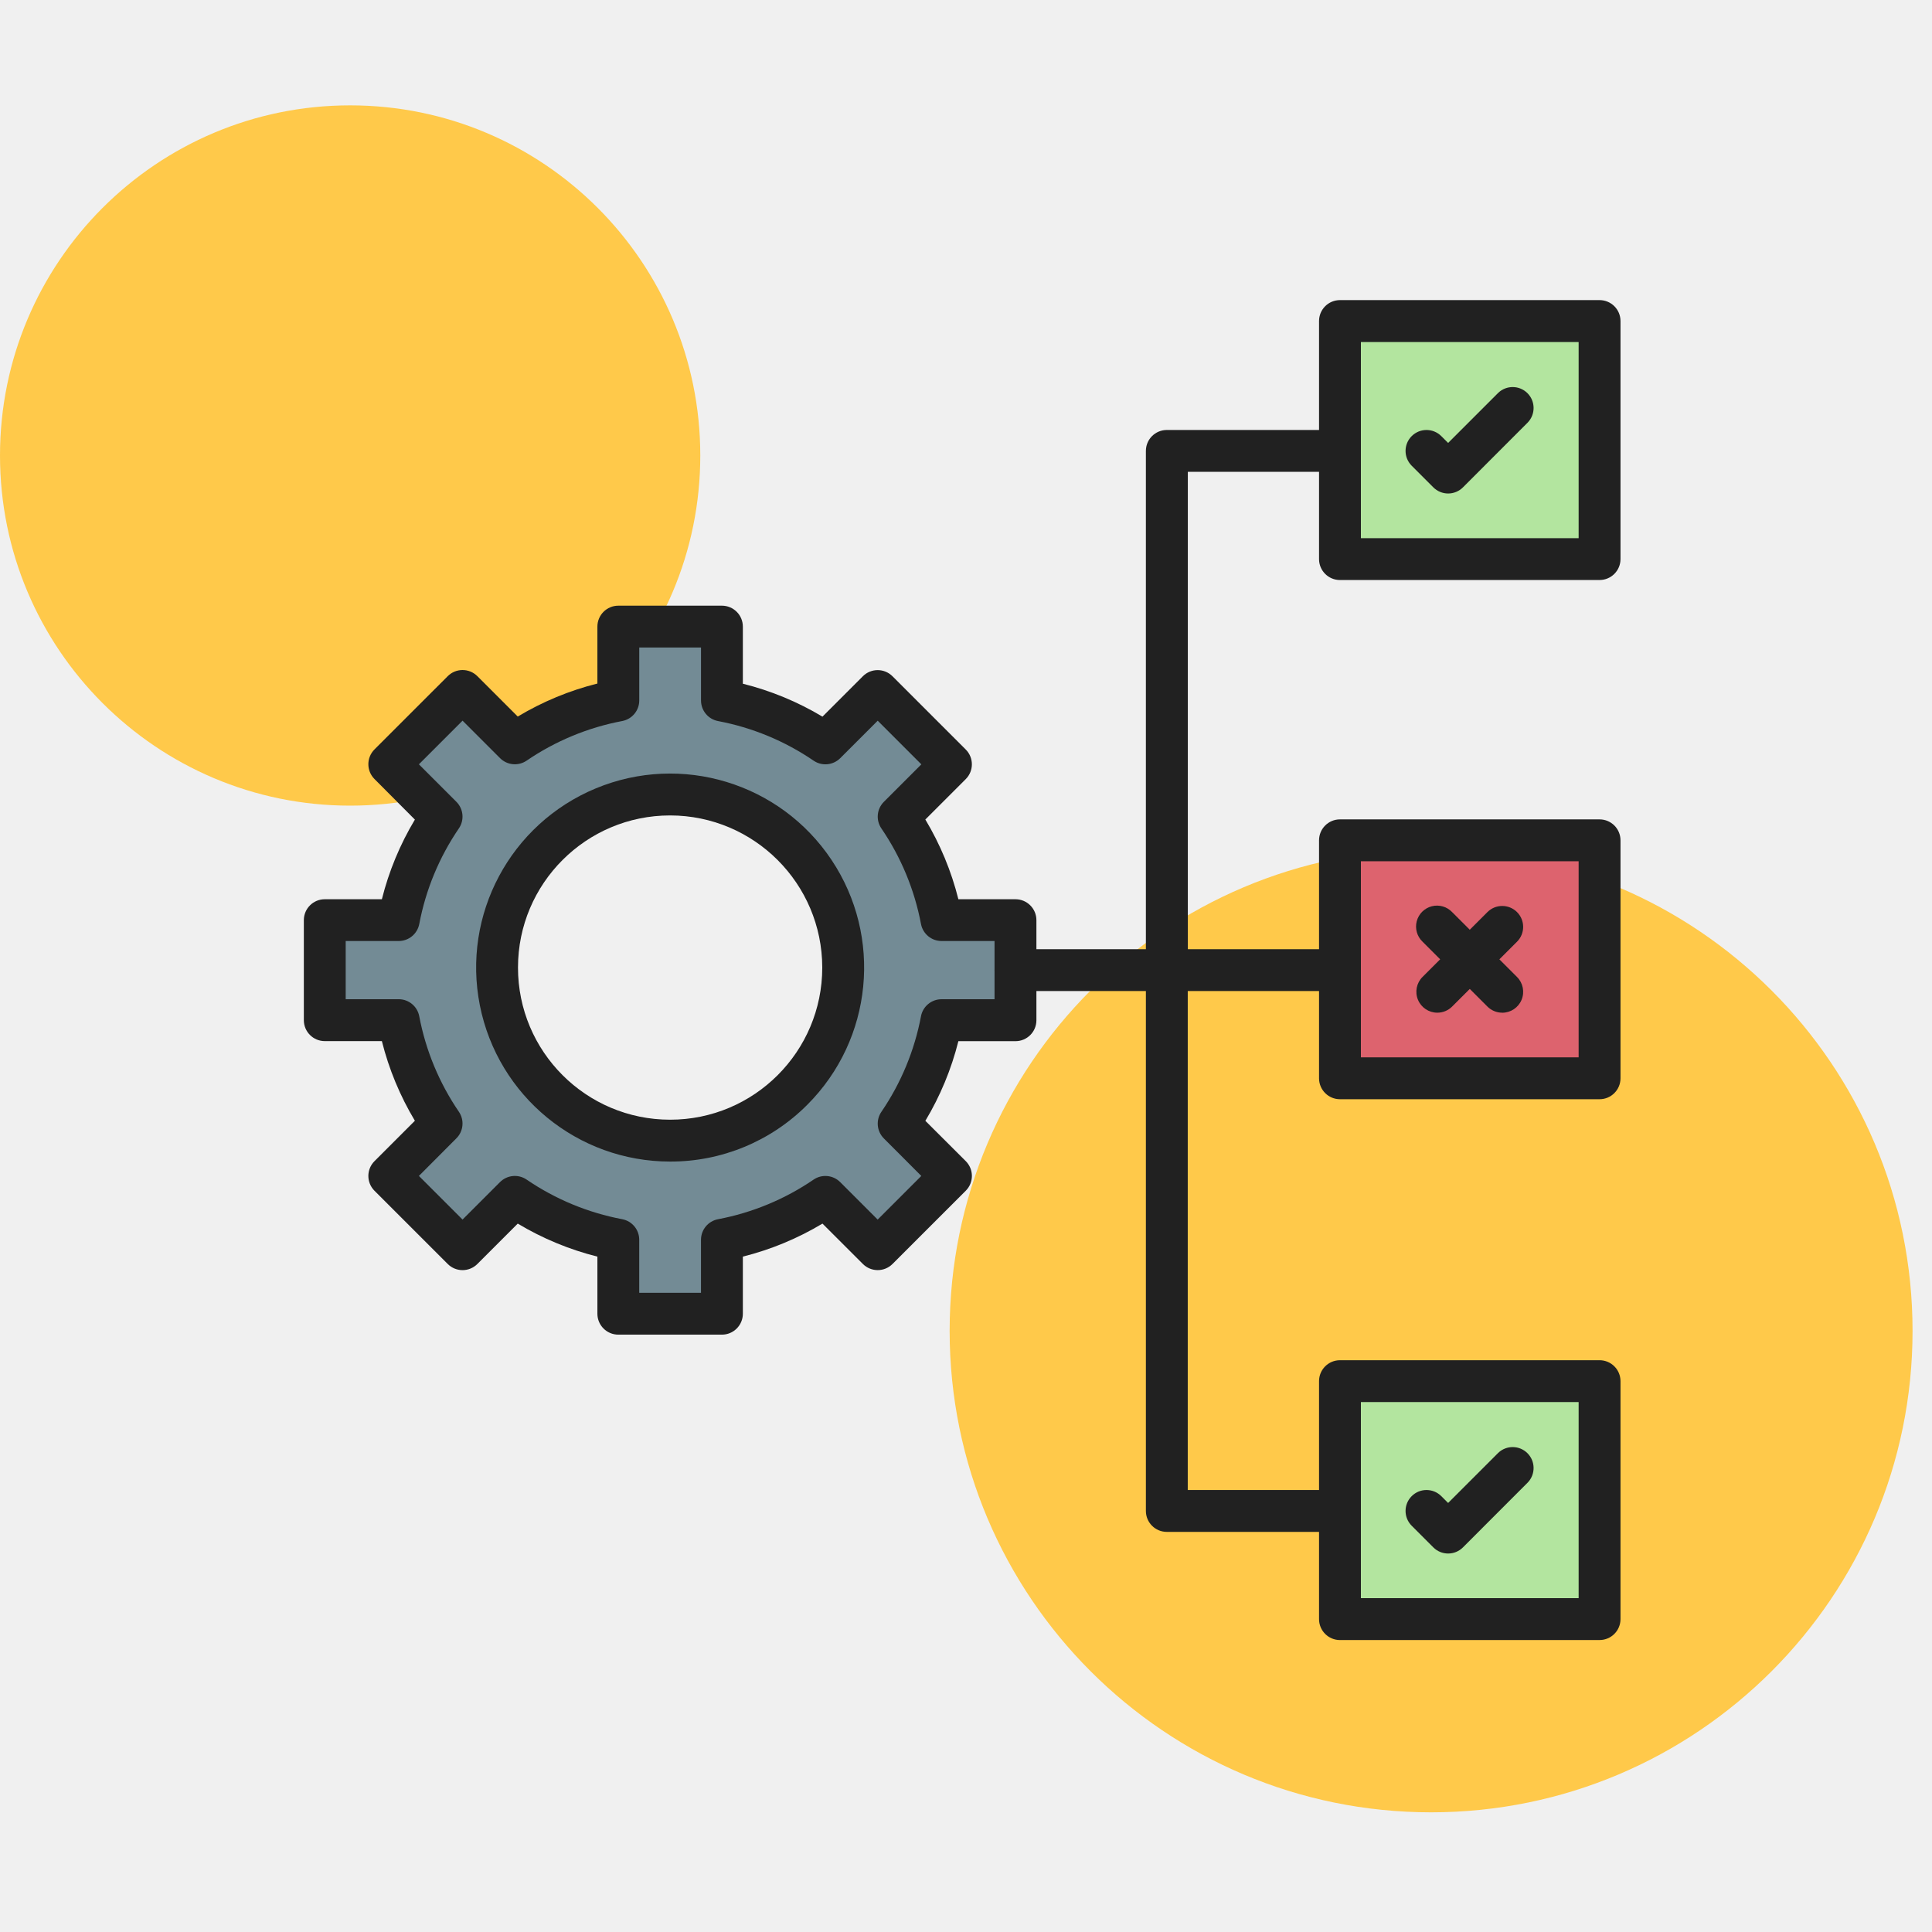
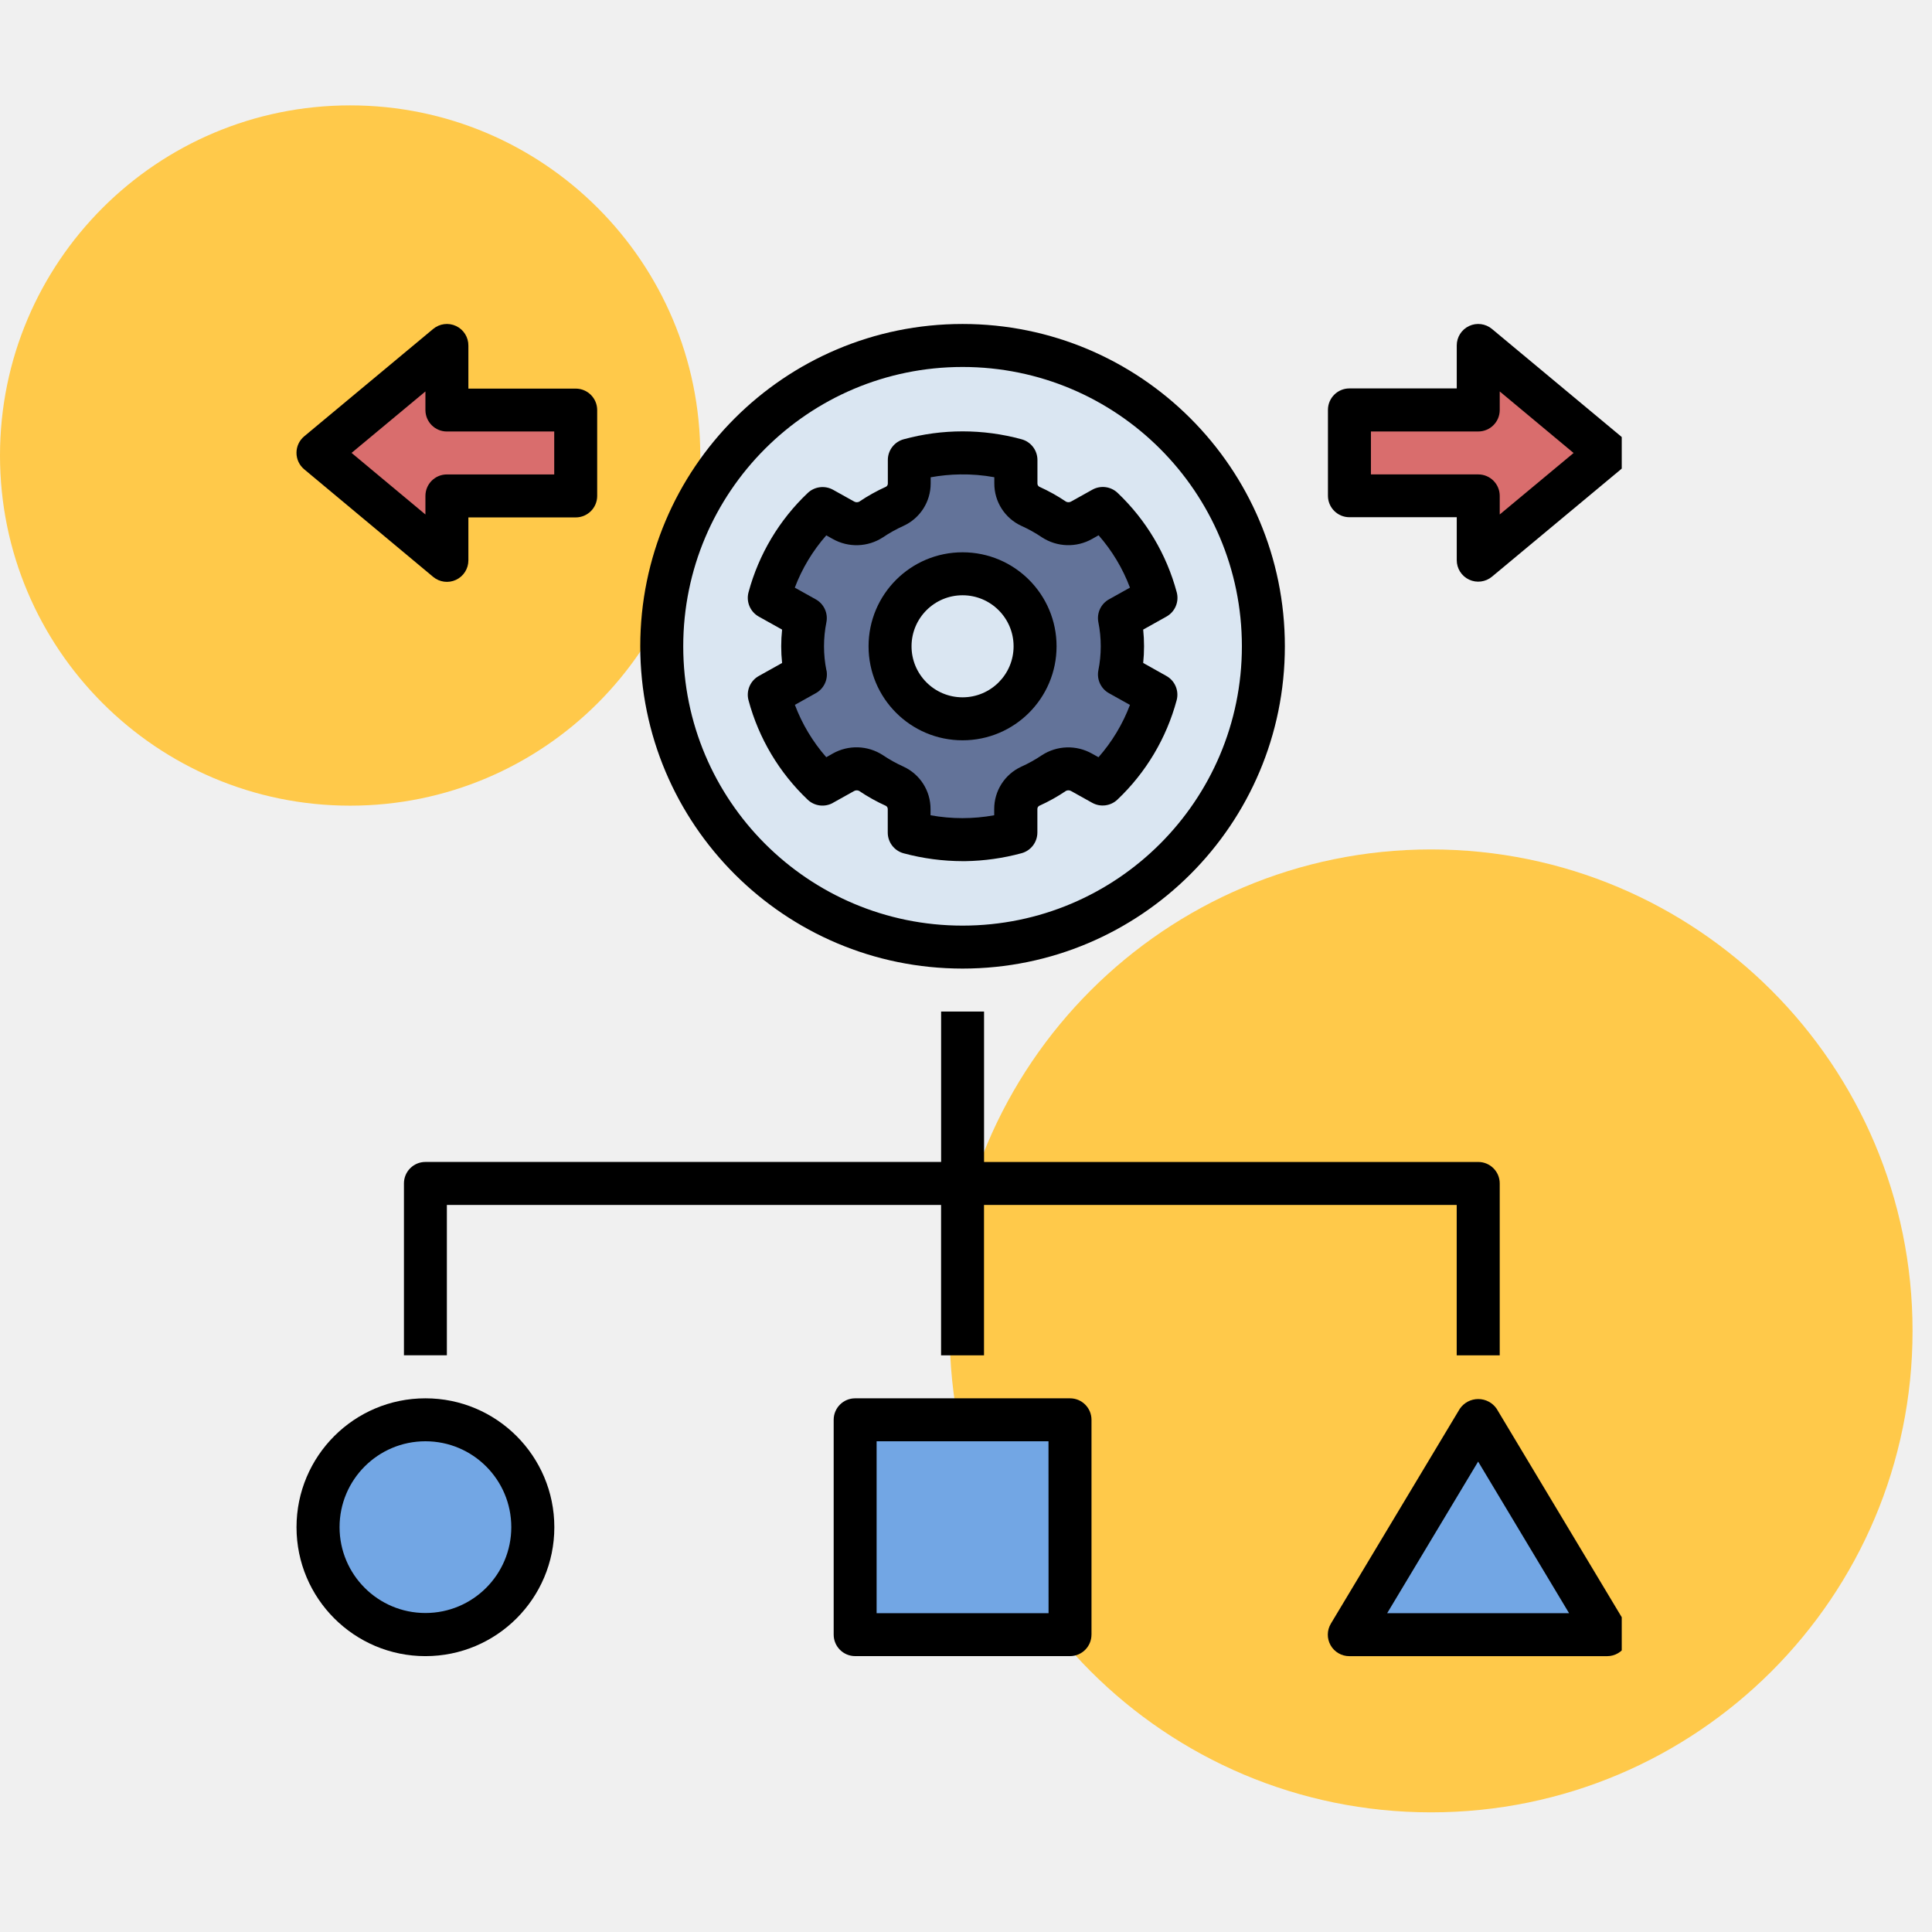
<svg xmlns="http://www.w3.org/2000/svg" width="90" height="90" viewBox="0 0 90 90">
  <defs>
    <clipPath id="clip-path">
-       <rect id="Rectángulo_411866" data-name="Rectángulo 411866" width="90" height="90" fill="#e8bad8" opacity="0.41" />
+       <rect id="Rectangle_411864" data-name="Rectangle 411864" width="90" height="90" fill="#e8bad8" opacity="0.41" />
    </clipPath>
    <clipPath id="clip-path-2">
-       <rect id="Rectángulo_411867" data-name="Rectángulo 411867" width="61.335" height="67.626" fill="#fff" stroke="#707070" stroke-width="1" opacity="0" />
+       <rect id="Rectangle_411865" data-name="Rectangle 411865" width="62" height="68" fill="#fff" stroke="#707070" stroke-width="1" opacity="0" />
    </clipPath>
  </defs>
-   <g id="Grupo_1204112" data-name="Grupo 1204112" transform="translate(6507.27 9034.471)">
-     <g id="Grupo_1204131" data-name="Grupo 1204131" transform="translate(-6507.27 -9034.472)">
-       <g id="Enmascarar_grupo_1099459" data-name="Enmascarar grupo 1099459" transform="translate(0 0)" clip-path="url(#clip-path)">
-         <g id="Grupo_1204095" data-name="Grupo 1204095" transform="translate(0 4.909)">
-           <g id="Grupo_1204093" data-name="Grupo 1204093" transform="translate(0)">
-             <ellipse id="Elipse_12744" data-name="Elipse 12744" cx="22.428" cy="22.428" rx="22.428" ry="22.428" transform="translate(44.238 34.661)" fill="#ffc94a" />
-             <ellipse id="Elipse_12745" data-name="Elipse 12745" cx="16.311" cy="16.311" rx="16.311" ry="16.311" fill="#ffc94a" />
+   <g id="Group_1204101" data-name="Group 1204101" transform="translate(6810.27 9048.472)">
+     <g id="Group_1204092" data-name="Group 1204092" transform="translate(-6810.27 -9048.472)">
+       <g id="Mask_Group_1099458" data-name="Mask Group 1099458" transform="translate(0 0)" clip-path="url(#clip-path)">
+         <g id="Group_1204091" data-name="Group 1204091" transform="translate(0 4.909)">
+           <g id="Group_1204089" data-name="Group 1204089" transform="translate(0)">
+             <ellipse id="Ellipse_12742" data-name="Ellipse 12742" cx="22.428" cy="22.428" rx="22.428" ry="22.428" transform="translate(44.238 34.661)" fill="#ffc94a" />
+             <ellipse id="Ellipse_12743" data-name="Ellipse 12743" cx="16.311" cy="16.311" rx="16.311" ry="16.311" fill="#ffc94a" />
          </g>
        </g>
      </g>
-       <g id="Enmascarar_grupo_1099463" data-name="Enmascarar grupo 1099463" transform="translate(14.154 11.38)" clip-path="url(#clip-path-2)">
-         <g id="_x31_4108_-_Production_Priorities" transform="translate(0 2.605)">
-           <g id="Grupo_1204130" data-name="Grupo 1204130">
-             <g id="XMLID_18_">
-               <g id="Grupo_1204116" data-name="Grupo 1204116" transform="translate(0.975 0.975)">
-                 <g id="Grupo_1204112-2" data-name="Grupo 1204112" transform="translate(0 14.227)">
-                   <path id="Trazado_1269564" data-name="Trazado 1269564" d="M46.756,48.567V50.9H43.312a12.8,12.8,0,0,1-2,4.821l2.436,2.436-3.413,3.413L37.9,59.131a12.8,12.8,0,0,1-4.82,2v3.443H28.255V61.129a12.8,12.8,0,0,1-4.821-2L21,61.567l-3.413-3.413,2.436-2.436a12.8,12.8,0,0,1-2-4.821H14.58V46.236h3.443a12.8,12.8,0,0,1,2-4.821L17.586,38.98,21,35.567,23.435,38a12.8,12.8,0,0,1,4.821-2V32.561h4.826V36a12.8,12.8,0,0,1,4.82,2l2.436-2.436L43.75,38.98l-2.436,2.436a12.8,12.8,0,0,1,2,4.821h3.443Zm-8.026-.118a8.062,8.062,0,1,0-8.062,8.062,8.062,8.062,0,0,0,8.062-8.062Z" transform="translate(-14.58 -32.561)" fill="#738b95" />
-                 </g>
-                 <g id="Grupo_1204113" data-name="Grupo 1204113" transform="translate(47.292 49.38)">
-                   <path id="Trazado_1269565" data-name="Trazado 1269565" d="M86.814,77.265V88.35H74.721V77.265Z" transform="translate(-74.721 -77.265)" fill="#b3e59f" />
-                 </g>
-                 <g id="Grupo_1204114" data-name="Grupo 1204114" transform="translate(47.292 24.186)">
-                   <path id="Trazado_1269566" data-name="Trazado 1269566" d="M86.814,45.226V56.312H74.721V45.226Z" transform="translate(-74.721 -45.226)" fill="#dd636e" />
-                 </g>
-                 <g id="Grupo_1204115" data-name="Grupo 1204115" transform="translate(47.292)">
-                   <path id="Trazado_1269567" data-name="Trazado 1269567" d="M86.814,14.469V25.554H74.721V14.469Z" transform="translate(-74.721 -14.469)" fill="#b3e59f" />
-                 </g>
-               </g>
-               <g id="Grupo_1204129" data-name="Grupo 1204129">
-                 <g id="Grupo_1204117" data-name="Grupo 1204117" transform="translate(0 14.227)">
-                   <path id="Trazado_1269568" data-name="Trazado 1269568" d="M32.816,65.283H27.99a.975.975,0,0,1-.975-.975v-2.66a13.671,13.671,0,0,1-3.71-1.538l-1.882,1.882a.975.975,0,0,1-1.379,0l-3.413-3.412a.975.975,0,0,1,0-1.379l1.882-1.882a13.67,13.67,0,0,1-1.538-3.71h-2.66a.975.975,0,0,1-.975-.975V45.971A.975.975,0,0,1,14.315,45h2.66a13.671,13.671,0,0,1,1.538-3.71L16.631,39.4a.975.975,0,0,1,0-1.379l3.413-3.413a.975.975,0,0,1,1.379,0l1.882,1.882a13.67,13.67,0,0,1,3.71-1.538V32.3a.975.975,0,0,1,.975-.975h4.826a.975.975,0,0,1,.975.975v2.66A13.668,13.668,0,0,1,37.5,36.494l1.882-1.882a.975.975,0,0,1,1.379,0l3.413,3.413a.975.975,0,0,1,0,1.379l-1.882,1.882A13.663,13.663,0,0,1,43.831,45h2.66a.975.975,0,0,1,.975.975v4.662a.975.975,0,0,1-.975.975h-2.66a13.662,13.662,0,0,1-1.538,3.71L44.175,57.2a.975.975,0,0,1,0,1.379l-3.413,3.412a.975.975,0,0,1-1.379,0L37.5,60.11a13.67,13.67,0,0,1-3.709,1.538v2.66A.975.975,0,0,1,32.816,65.283Zm-3.851-1.95h2.876V60.864a.975.975,0,0,1,.793-.958,11.772,11.772,0,0,0,4.453-1.846.975.975,0,0,1,1.238.117l1.746,1.746,2.033-2.033L40.36,56.143a.975.975,0,0,1-.117-1.238,11.764,11.764,0,0,0,1.846-4.453.975.975,0,0,1,.958-.794h2.468V46.946H43.047a.975.975,0,0,1-.958-.794A11.763,11.763,0,0,0,40.243,41.7a.975.975,0,0,1,.117-1.238l1.746-1.746-2.033-2.033-1.746,1.746a.975.975,0,0,1-1.238.117A11.77,11.77,0,0,0,32.635,36.7a.975.975,0,0,1-.793-.958V33.272H28.965V35.74a.975.975,0,0,1-.793.958,11.771,11.771,0,0,0-4.454,1.846.975.975,0,0,1-1.238-.117l-1.746-1.746L18.7,38.715l1.746,1.746a.975.975,0,0,1,.117,1.238,11.771,11.771,0,0,0-1.846,4.454.975.975,0,0,1-.958.793H15.29v2.711h2.468a.975.975,0,0,1,.958.793A11.771,11.771,0,0,0,20.563,54.9a.975.975,0,0,1-.117,1.238L18.7,57.889l2.033,2.033,1.746-1.746a.975.975,0,0,1,1.238-.117,11.772,11.772,0,0,0,4.454,1.846.975.975,0,0,1,.793.958v2.468Z" transform="translate(-13.34 -31.321)" fill="#212121" />
-                 </g>
-                 <g id="Grupo_1204118" data-name="Grupo 1204118" transform="translate(8.026 22.052)">
-                   <path id="Trazado_1269569" data-name="Trazado 1269569" d="M32.584,59.347a9.037,9.037,0,1,1,6.39-2.647,8.978,8.978,0,0,1-6.39,2.647Zm0-16.124A7.087,7.087,0,1,0,39.67,50.31a7.095,7.095,0,0,0-7.087-7.087Z" transform="translate(-23.546 -41.273)" fill="#212121" />
-                 </g>
-                 <g id="Grupo_1204119" data-name="Grupo 1204119" transform="translate(39.23 6.046)">
-                   <path id="Trazado_1269570" data-name="Trazado 1269570" d="M64.2,47.055a.975.975,0,0,1-.975-.975V21.893a.975.975,0,0,1,.975-.975h8.062a.975.975,0,0,1,0,1.95H65.179V46.079A.975.975,0,0,1,64.2,47.055Z" transform="translate(-63.229 -20.918)" fill="#212121" />
-                 </g>
-                 <g id="Grupo_1204120" data-name="Grupo 1204120" transform="translate(32.176 30.232)">
-                   <path id="Trazado_1269571" data-name="Trazado 1269571" d="M70.349,53.626H55.233a.975.975,0,0,1,0-1.95H70.349a.975.975,0,0,1,0,1.95Z" transform="translate(-54.258 -51.675)" fill="#212121" />
-                 </g>
-                 <g id="Grupo_1204121" data-name="Grupo 1204121" transform="translate(39.23 30.232)">
-                   <path id="Trazado_1269572" data-name="Trazado 1269572" d="M72.266,78.82H64.2a.975.975,0,0,1-.975-.975V52.651a.975.975,0,1,1,1.95,0V76.869h7.087a.975.975,0,0,1,0,1.95Z" transform="translate(-63.229 -51.675)" fill="#212121" />
-                 </g>
-                 <g id="Grupo_1204122" data-name="Grupo 1204122" transform="translate(47.292)">
-                   <path id="Trazado_1269573" data-name="Trazado 1269573" d="M86.549,26.265H74.456a.975.975,0,0,1-.975-.975V14.2a.975.975,0,0,1,.975-.975H86.549a.975.975,0,0,1,.975.975V25.289a.975.975,0,0,1-.975.975Zm-11.118-1.95H85.574V15.179H75.431Z" transform="translate(-73.481 -13.229)" fill="#212121" />
-                 </g>
-                 <g id="Grupo_1204123" data-name="Grupo 1204123" transform="translate(51.323 4.031)">
-                   <path id="Trazado_1269574" data-name="Trazado 1269574" d="M80.59,23.329a.975.975,0,0,1-.69-.286l-1.008-1.008a.975.975,0,0,1,1.379-1.379l.318.318,2.334-2.334A.975.975,0,0,1,84.3,20.02L81.28,23.043A.975.975,0,0,1,80.59,23.329Z" transform="translate(-78.607 -18.355)" fill="#212121" />
-                 </g>
-                 <g id="Grupo_1204124" data-name="Grupo 1204124" transform="translate(47.292 24.186)">
-                   <path id="Trazado_1269575" data-name="Trazado 1269575" d="M86.549,57.022H74.456a.975.975,0,0,1-.975-.975V44.961a.975.975,0,0,1,.975-.975H86.549a.975.975,0,0,1,.975.975V56.047a.975.975,0,0,1-.975.975Zm-11.118-1.95H85.574V45.937H75.431Z" transform="translate(-73.481 -43.986)" fill="#212121" />
-                 </g>
-                 <g id="Grupo_1204125" data-name="Grupo 1204125" transform="translate(47.292 49.38)">
-                   <path id="Trazado_1269576" data-name="Trazado 1269576" d="M86.549,89.061H74.456a.975.975,0,0,1-.975-.975V77a.975.975,0,0,1,.975-.975H86.549a.975.975,0,0,1,.975.975V88.085a.975.975,0,0,1-.975.975ZM75.431,87.11H85.574V77.975H75.431Z" transform="translate(-73.481 -76.025)" fill="#212121" />
-                 </g>
-                 <g id="Grupo_1204126" data-name="Grupo 1204126" transform="translate(51.323 53.411)">
-                   <path id="Trazado_1269577" data-name="Trazado 1269577" d="M80.59,86.125a.972.972,0,0,1-.69-.286l-1.008-1.008a.975.975,0,0,1,1.379-1.379l.318.318,2.334-2.334A.975.975,0,0,1,84.3,82.816L81.28,85.839A.972.972,0,0,1,80.59,86.125Z" transform="translate(-78.607 -81.151)" fill="#212121" />
-                 </g>
-                 <g id="Grupo_1204127" data-name="Grupo 1204127" transform="translate(51.827 28.217)">
-                   <path id="Trazado_1269578" data-name="Trazado 1269578" d="M80.223,54.086a.975.975,0,0,1-.69-1.665L82.557,49.4a.975.975,0,1,1,1.379,1.379L80.913,53.8a.972.972,0,0,1-.69.286Z" transform="translate(-79.248 -49.112)" fill="#212121" />
-                 </g>
-                 <g id="Grupo_1204128" data-name="Grupo 1204128" transform="translate(51.827 28.217)">
-                   <path id="Trazado_1269579" data-name="Trazado 1269579" d="M83.246,54.086a.972.972,0,0,1-.69-.286l-3.023-3.023A.975.975,0,1,1,80.913,49.4l3.023,3.023a.975.975,0,0,1-.69,1.665Z" transform="translate(-79.248 -49.112)" fill="#212121" />
-                 </g>
-               </g>
-             </g>
-           </g>
+       <g id="Mask_Group_1099460" data-name="Mask Group 1099460" transform="translate(13.547 11.964)" clip-path="url(#clip-path-2)">
+         <g id="decision" transform="translate(0.265 3.129)">
+           <circle id="Ellipse_12746" data-name="Ellipse 12746" cx="5.005" cy="5.005" r="5.005" transform="translate(1.001 51.046)" fill="#72a6e4" />
+           <rect id="Rectangle_411868" data-name="Rectangle 411868" width="10.009" height="10.009" transform="translate(26.024 51.046)" fill="#72a6e4" />
+           <path id="Path_1269525" data-name="Path 1269525" d="M68.909,65.419,62.9,75.428H74.914Z" transform="translate(-13.859 -14.373)" fill="#72a6e4" />
+           <circle id="Ellipse_12747" data-name="Ellipse 12747" cx="14.013" cy="14.013" r="14.013" transform="translate(17.015 1.001)" fill="#dae6f2" />
+           <path id="Path_1269526" data-name="Path 1269526" d="M45.265,19.129a6.73,6.73,0,0,0,0-2.629l1.687-.942a8.925,8.925,0,0,0-2.478-4.164l-.978.546a1.241,1.241,0,0,1-1.289-.03,7.505,7.505,0,0,0-1.108-.617,1.163,1.163,0,0,1-.672-1.065V9.137a9.423,9.423,0,0,0-4.967,0v1.086a1.163,1.163,0,0,1-.672,1.065,7.5,7.5,0,0,0-1.108.617,1.241,1.241,0,0,1-1.289.03l-.973-.543a8.926,8.926,0,0,0-2.483,4.161l1.687.942a6.73,6.73,0,0,0,0,2.629l-1.687.942a8.925,8.925,0,0,0,2.478,4.164l.978-.546a1.242,1.242,0,0,1,1.289.03,7.5,7.5,0,0,0,1.108.617A1.163,1.163,0,0,1,35.46,25.4v1.09a9.421,9.421,0,0,0,4.967,0V25.4a1.163,1.163,0,0,1,.672-1.065,7.5,7.5,0,0,0,1.108-.617,1.242,1.242,0,0,1,1.289-.03l.973.543a8.926,8.926,0,0,0,2.483-4.161Zm-7.321,2.063a3.378,3.378,0,1,1,3.378-3.378A3.378,3.378,0,0,1,37.944,21.193Z" transform="translate(-6.916 -2.801)" fill="#637399" />
+           <path id="Path_1269527" data-name="Path 1269527" d="M74.914,7.521l-6.005,5v-3H62.9v-4h6.005v-3Z" transform="translate(-13.859 -1.515)" fill="#d96d6d" />
+           <path id="Path_1269528" data-name="Path 1269528" d="M2.516,7.521l6.005-5v3h6.005v4H8.522v3Z" transform="translate(-1.515 -1.515)" fill="#d96d6d" />
+           <path id="Path_1269529" data-name="Path 1269529" d="M31.644,24.852l.979-.546a.252.252,0,0,1,.24-.014,8.487,8.487,0,0,0,1.255.7.17.17,0,0,1,.083.153v1.09a1,1,0,0,0,.743.967,10.677,10.677,0,0,0,2.751.365h.123a10.636,10.636,0,0,0,2.611-.369,1,1,0,0,0,.742-.967V25.144a.17.17,0,0,1,.082-.153,8.417,8.417,0,0,0,1.255-.7.256.256,0,0,1,.242.014l.974.543A1,1,0,0,0,44.9,24.7a9.932,9.932,0,0,0,2.759-4.629,1,1,0,0,0-.479-1.132L46.1,18.334a7.554,7.554,0,0,0,0-1.554l1.084-.606a1,1,0,0,0,.479-1.132,9.93,9.93,0,0,0-2.754-4.63,1,1,0,0,0-1.178-.149l-.979.546a.252.252,0,0,1-.24.014,8.455,8.455,0,0,0-1.255-.7.17.17,0,0,1-.083-.153V8.88a1,1,0,0,0-.743-.967,10.415,10.415,0,0,0-5.484,0,1,1,0,0,0-.742.967V9.97a.17.17,0,0,1-.082.153,8.487,8.487,0,0,0-1.255.7.252.252,0,0,1-.242-.014l-.974-.543a1.006,1.006,0,0,0-1.178.149,9.925,9.925,0,0,0-2.759,4.628,1,1,0,0,0,.479,1.132l1.085.606a7.374,7.374,0,0,0,0,1.554l-1.085.606a1,1,0,0,0-.479,1.132,9.93,9.93,0,0,0,2.755,4.63,1,1,0,0,0,1.178.149Zm-.3-6.169a5.691,5.691,0,0,1,0-2.251,1,1,0,0,0-.5-1.063l-.973-.543a7.94,7.94,0,0,1,1.466-2.436l.3.167a2.25,2.25,0,0,0,2.338-.074,6.462,6.462,0,0,1,.96-.535A2.167,2.167,0,0,0,36.2,9.97V9.685a8.333,8.333,0,0,1,1.375-.134,8.094,8.094,0,0,1,1.59.131V9.97a2.167,2.167,0,0,0,1.261,1.978,6.431,6.431,0,0,1,.96.535,2.25,2.25,0,0,0,2.336.073l.3-.17a7.938,7.938,0,0,1,1.462,2.439l-.973.543a1,1,0,0,0-.5,1.061,5.715,5.715,0,0,1,0,2.256,1,1,0,0,0,.5,1.061l.973.543a7.953,7.953,0,0,1-1.466,2.437l-.3-.167a2.251,2.251,0,0,0-2.339.074,6.428,6.428,0,0,1-.959.534,2.167,2.167,0,0,0-1.26,1.977v.285a8.287,8.287,0,0,1-2.966,0v-.288a2.167,2.167,0,0,0-1.261-1.978,6.444,6.444,0,0,1-.959-.534,2.252,2.252,0,0,0-2.337-.074l-.3.17a7.938,7.938,0,0,1-1.462-2.439l.973-.543a1,1,0,0,0,.5-1.063Z" transform="translate(-6.658 -2.544)" />
+           <path id="Path_1269530" data-name="Path 1269530" d="M39.133,23.383A4.379,4.379,0,1,0,34.754,19,4.379,4.379,0,0,0,39.133,23.383Zm0-6.756A2.377,2.377,0,1,1,36.756,19,2.377,2.377,0,0,1,39.133,16.627Z" transform="translate(-8.105 -3.99)" />
+           <path id="Path_1269531" data-name="Path 1269531" d="M36.4,31.285A15.014,15.014,0,1,0,21.387,16.272,15.014,15.014,0,0,0,36.4,31.285Zm0-28.025A13.012,13.012,0,1,1,23.389,16.272,13.012,13.012,0,0,1,36.4,3.26Z" transform="translate(-5.373 -1.258)" />
+           <path id="Path_1269532" data-name="Path 1269532" d="M69.293,1.49a1,1,0,0,0-1.642.769v2h-5a1,1,0,0,0-1,1v4a1,1,0,0,0,1,1h5v2a1,1,0,0,0,1.642.769l6.005-5a1,1,0,0,0,0-1.538Zm.36,8.641V9.265a1,1,0,0,0-1-1h-5v-2h5a1,1,0,0,0,1-1V4.4l3.441,2.867Z" transform="translate(-13.602 -1.258)" />
+           <path id="Path_1269533" data-name="Path 1269533" d="M7.623,13.037a1,1,0,0,0,1.642-.769v-2h5a1,1,0,0,0,1-1v-4a1,1,0,0,0-1-1h-5v-2A1,1,0,0,0,7.623,1.49l-6.005,5a1,1,0,0,0,0,1.538ZM7.264,4.4v.866a1,1,0,0,0,1,1h5v2h-5a1,1,0,0,0-1,1v.866L3.823,7.263Z" transform="translate(-1.258 -1.258)" />
+           <path id="Path_1269534" data-name="Path 1269534" d="M7.264,76.172a6.005,6.005,0,1,0-6.005-6.005,6.005,6.005,0,0,0,6.005,6.005Zm0-10.009a4,4,0,1,1-4,4,4,4,0,0,1,4-4Z" transform="translate(-1.258 -14.116)" />
+           <path id="Path_1269535" data-name="Path 1269535" d="M44.721,75.171V65.162a1,1,0,0,0-1-1H33.711a1,1,0,0,0-1,1V75.171a1,1,0,0,0,1,1H43.72a1,1,0,0,0,1-1Zm-2-1H34.711V66.163h8.007Z" transform="translate(-7.687 -14.116)" />
+           <path id="Path_1269536" data-name="Path 1269536" d="M69.51,64.656a1.04,1.04,0,0,0-1.716,0L61.788,74.665a1,1,0,0,0,.858,1.516H74.657a1,1,0,0,0,.858-1.516Zm-5.1,9.523,4.237-7.062,4.237,7.063Z" transform="translate(-13.602 -14.124)" />
+           <path id="Path_1269537" data-name="Path 1269537" d="M58.595,57.531V49.523a1,1,0,0,0-1-1H34.573V41.516h-2v7.006H8.549a1,1,0,0,0-1,1v8.007h2V50.524H32.571v7.006h2V50.524h22.02v7.006Z" transform="translate(-2.544 -9.487)" />
        </g>
      </g>
    </g>
  </g>
</svg>
